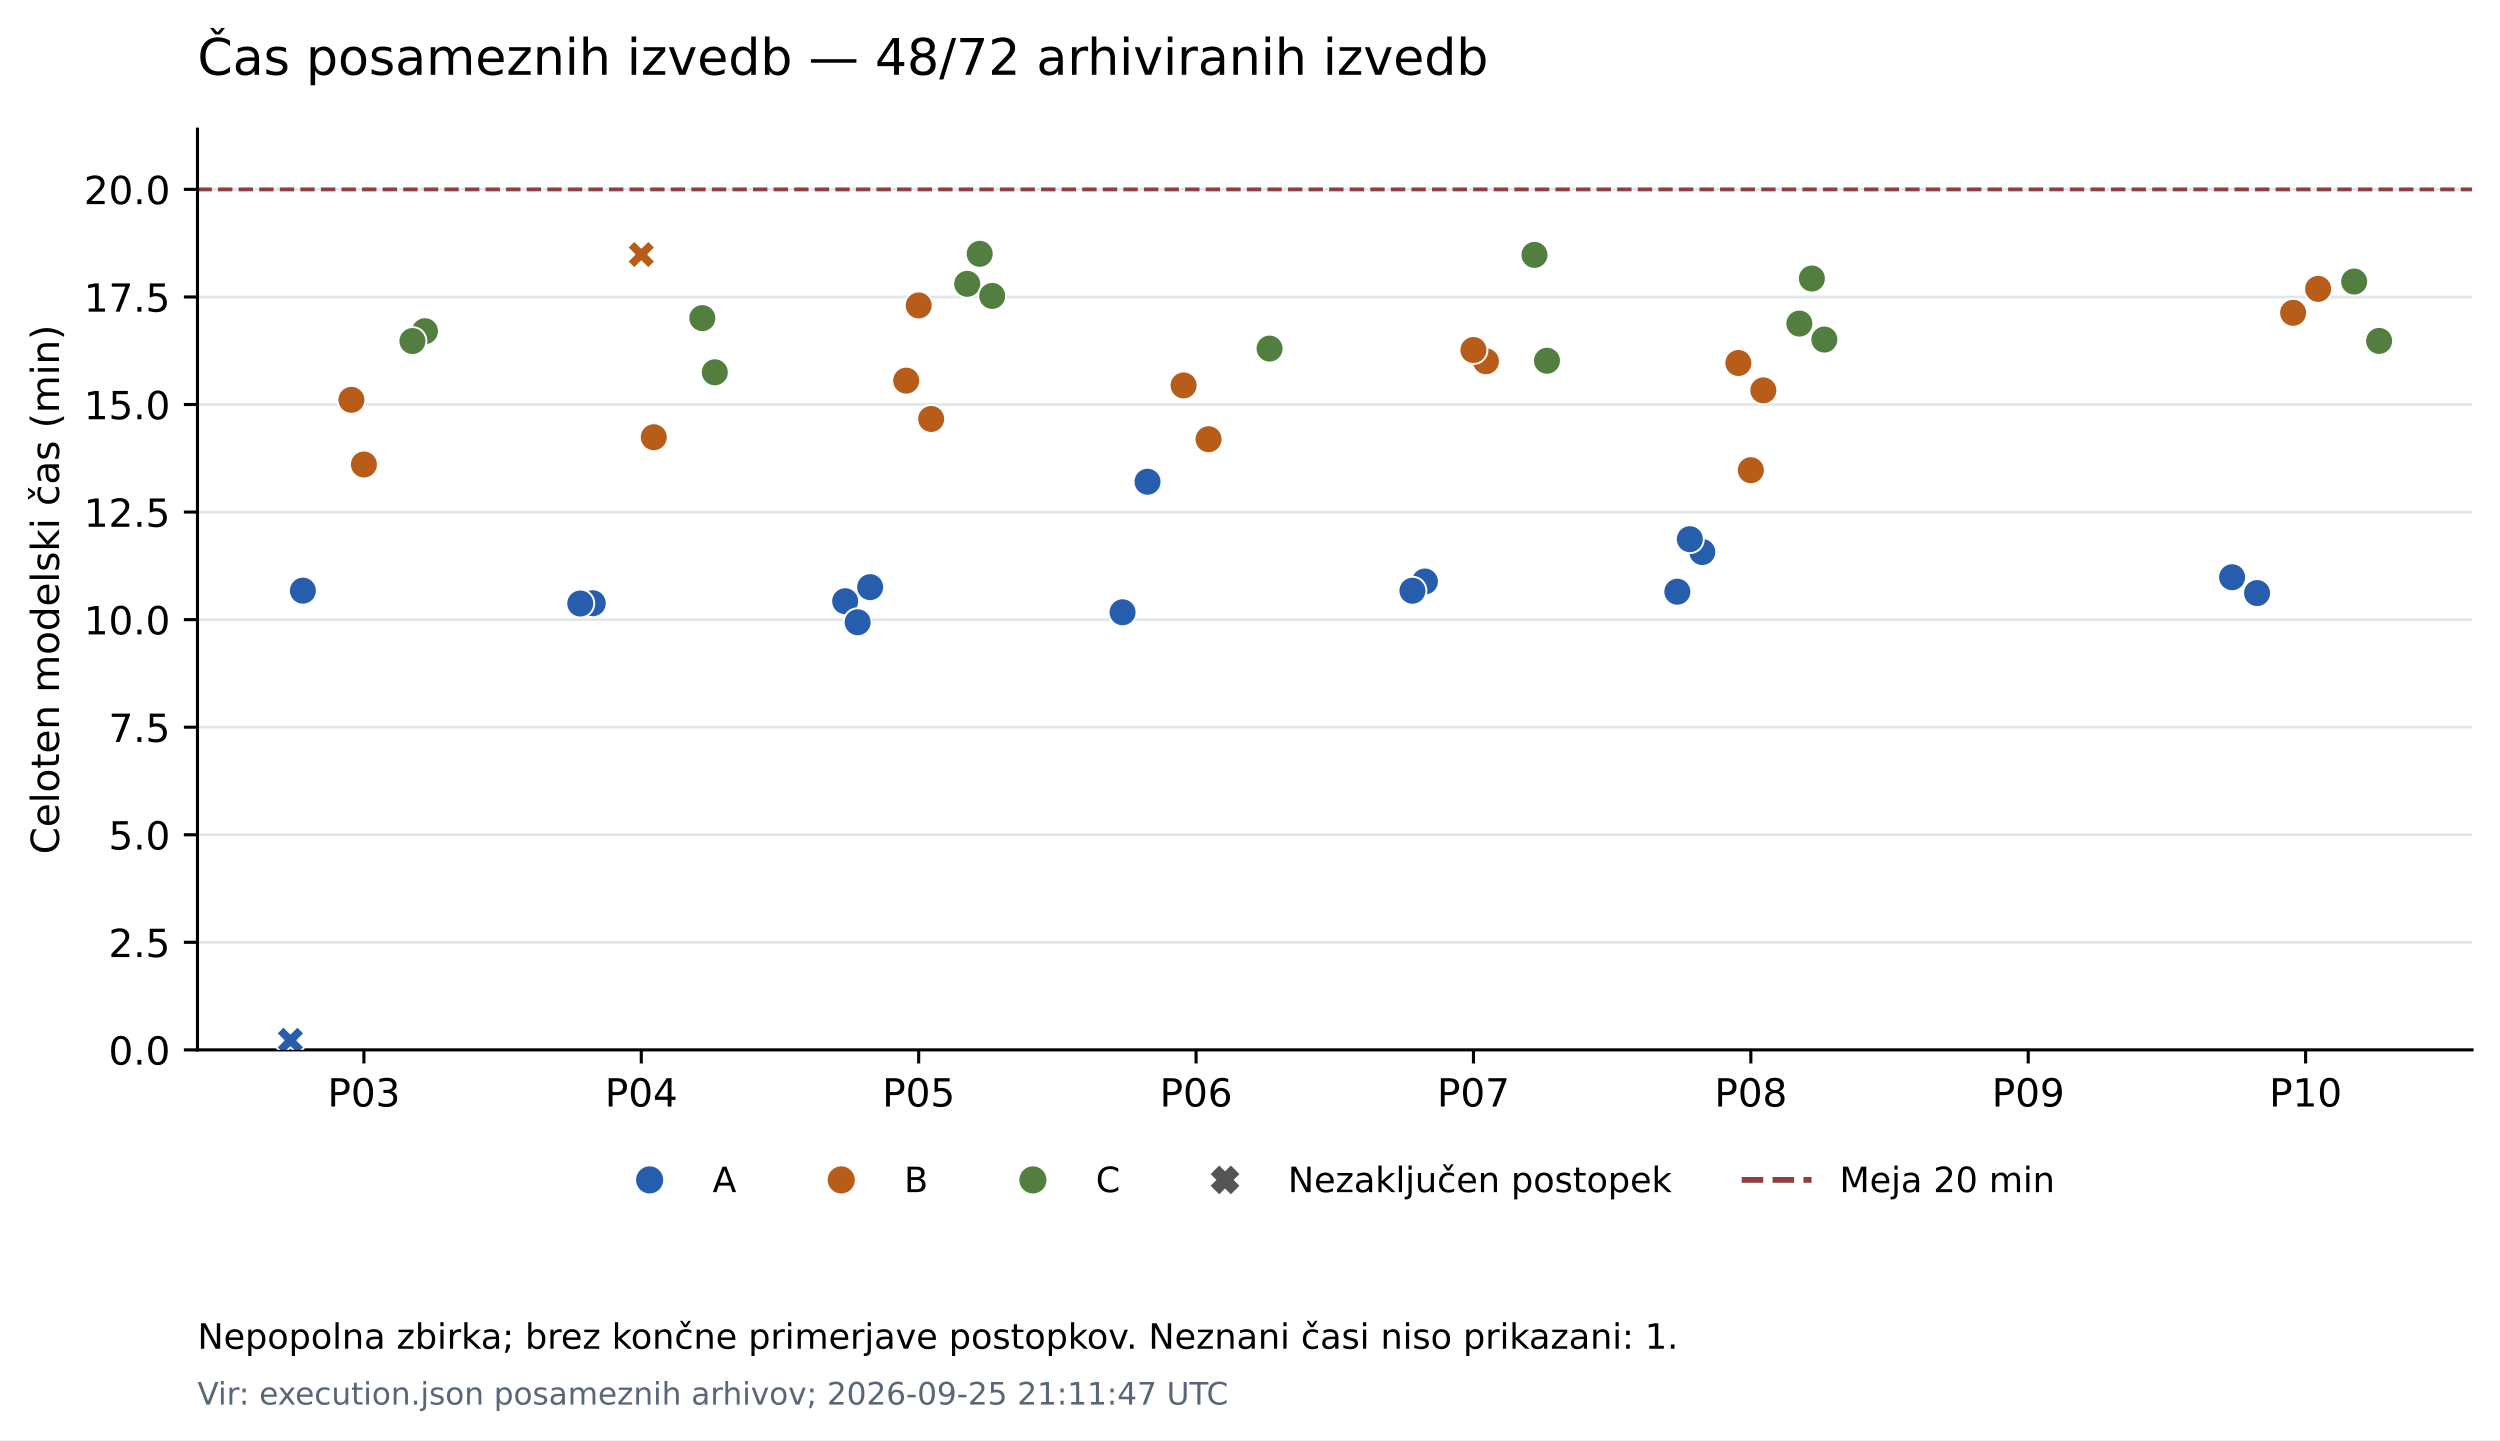
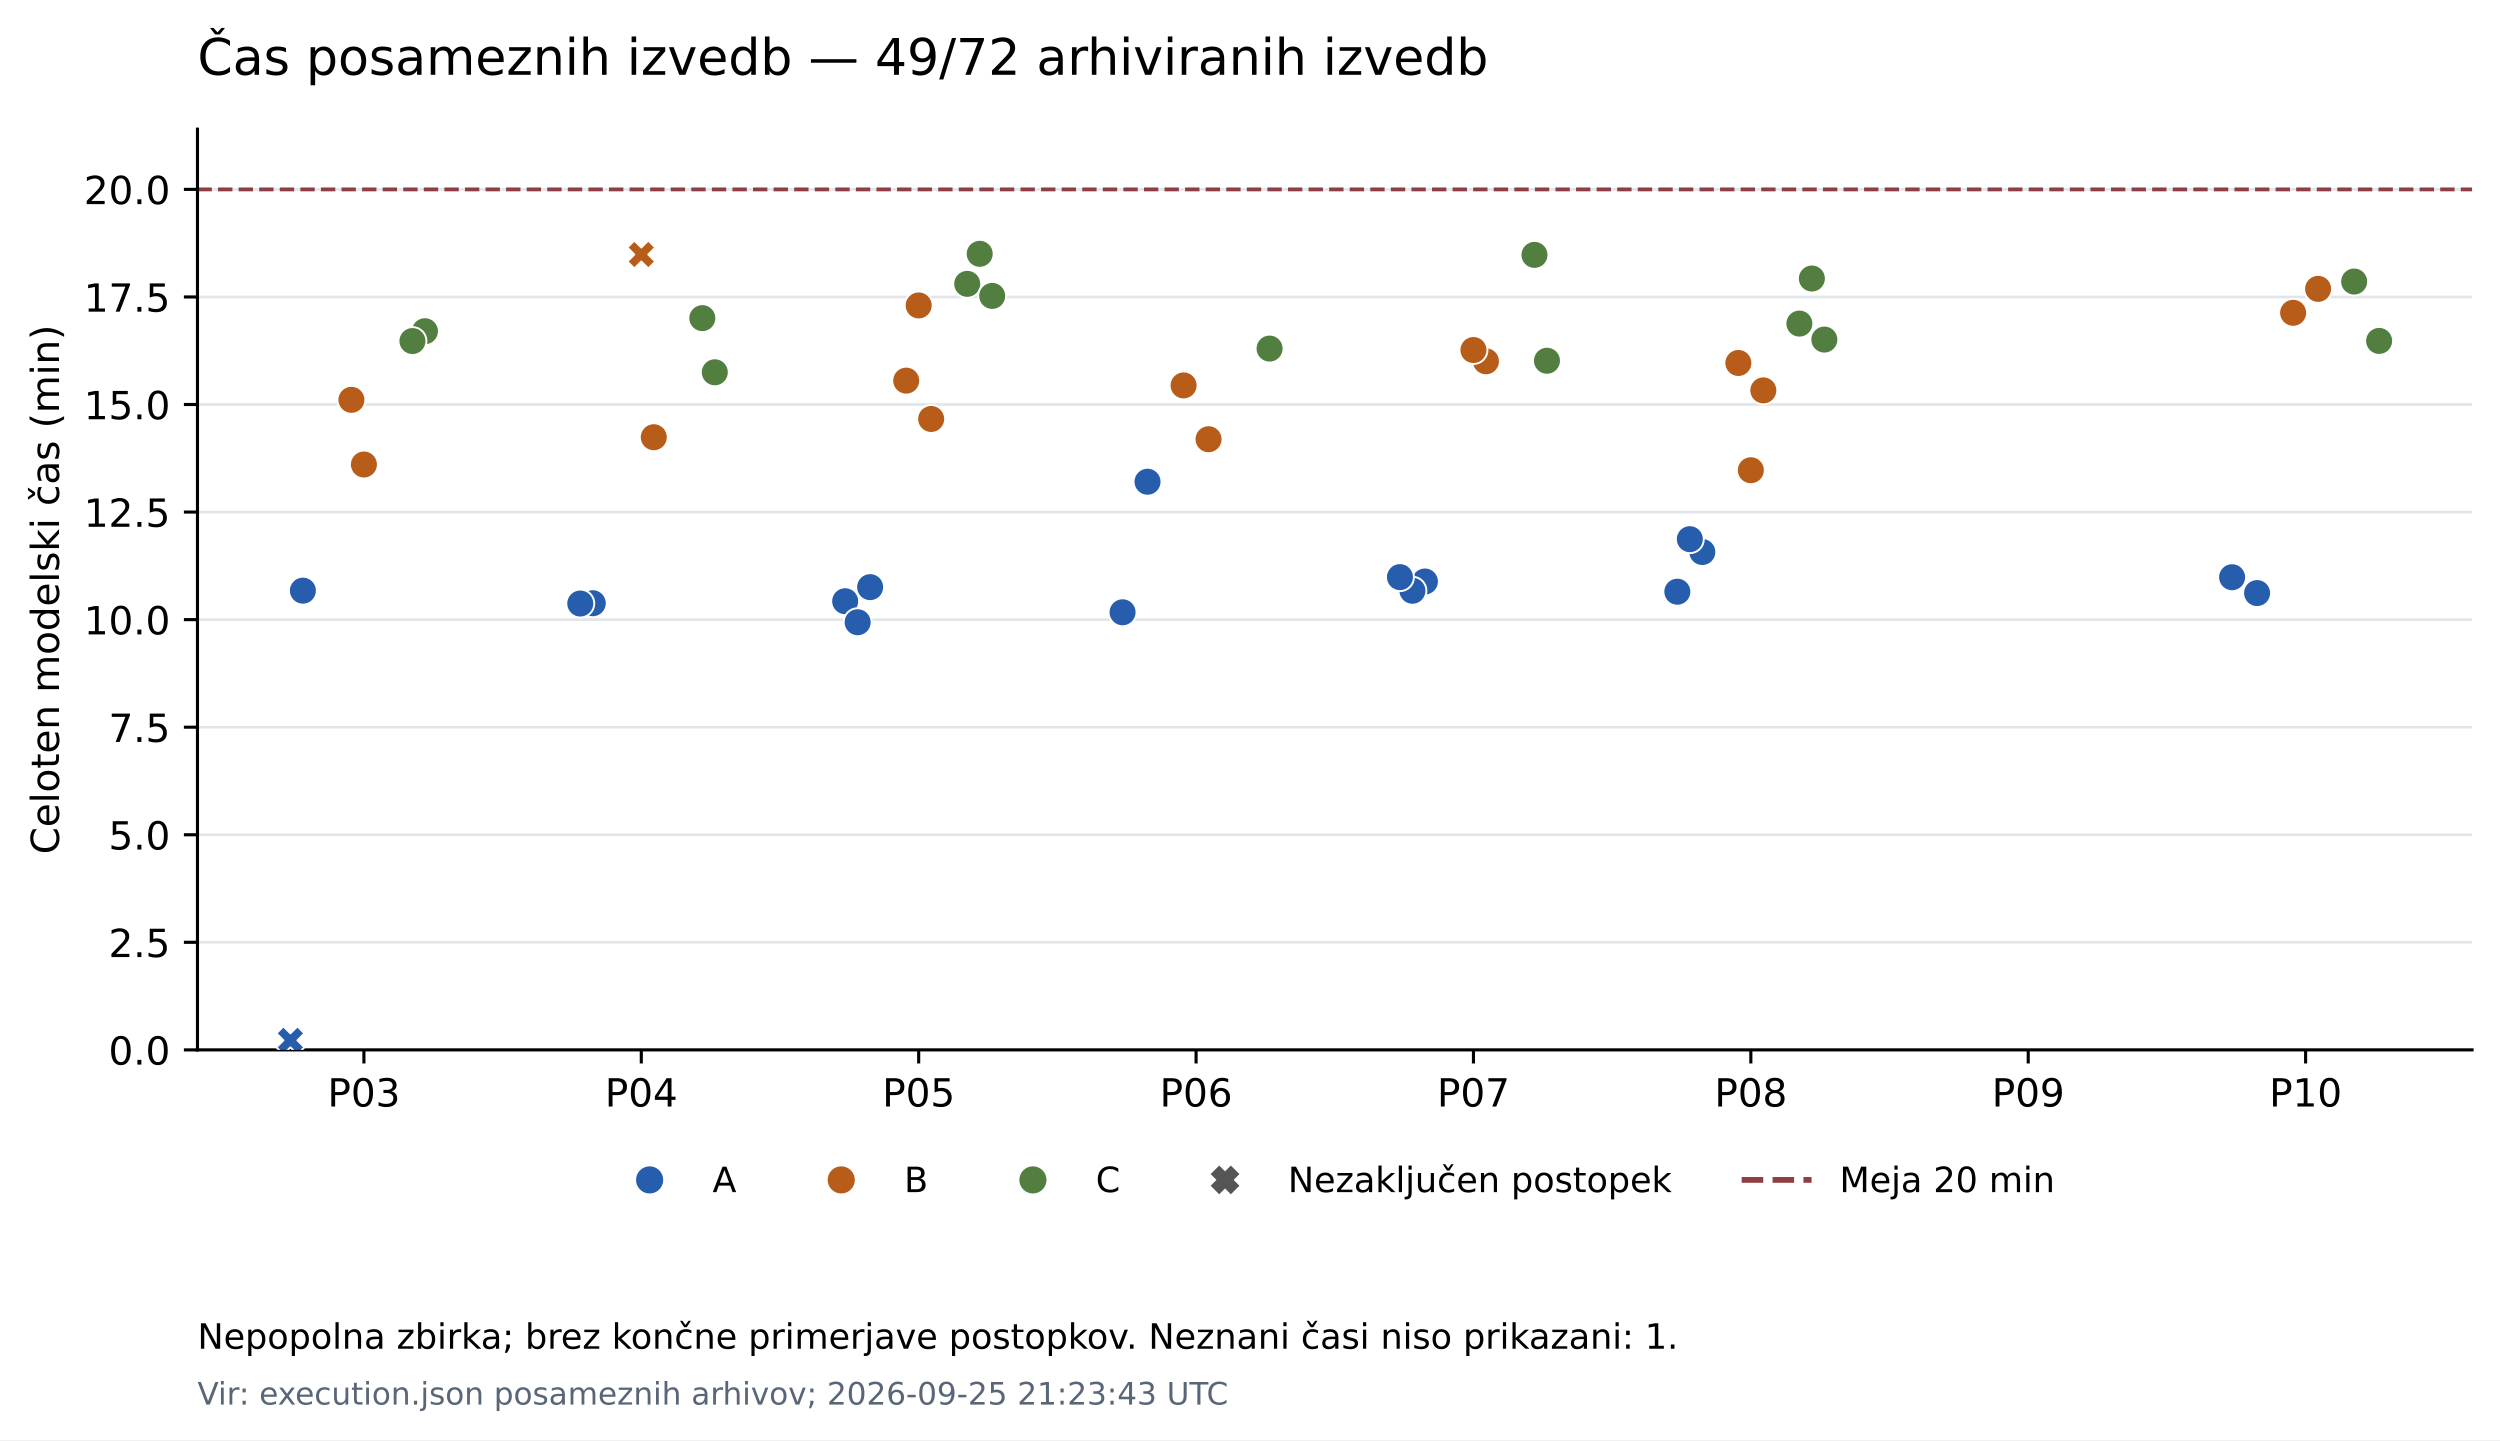
<svg xmlns="http://www.w3.org/2000/svg" xmlns:xlink="http://www.w3.org/1999/xlink" width="643.966pt" height="370.926pt" viewBox="0 0 643.966 370.926" version="1.1">
  <defs>
    <style type="text/css">*{stroke-linejoin: round; stroke-linecap: butt}</style>
  </defs>
  <g id="figure_1">
    <g id="patch_1">
      <path d="M 0 370.926  L 643.966 370.926  L 643.966 0  L 0 0  z " style="fill: #ffffff" />
    </g>
    <g id="axes_1">
      <g id="patch_2">
        <path d="M 50.866 270.436  L 636.766 270.436  L 636.766 33.268  L 50.866 33.268  z " style="fill: #ffffff" />
      </g>
      <g id="matplotlib.axis_1">
        <g id="xtick_1">
          <g id="line2d_1">
            <defs>
-               <path id="m5a194921fd" d="M 0 0  L 0 3.5  " style="stroke: #000000; stroke-width: 0.8" />
+               <path id="me3f4c6f5e8" d="M 0 0  L 0 3.5  " style="stroke: #000000; stroke-width: 0.8" />
            </defs>
            <g>
-               <use xlink:href="#m5a194921fd" x="93.737" y="270.436" style="stroke: #000000; stroke-width: 0.8" />
+               <use xlink:href="#me3f4c6f5e8" x="93.737" y="270.436" style="stroke: #000000; stroke-width: 0.8" />
            </g>
          </g>
          <g id="text_1">
            <text style="font-size: 10px; font-family: 'DejaVu Sans'; text-anchor: middle" x="93.737" y="285.033" transform="rotate(-0 93.73714 285.0333)">P03</text>
          </g>
        </g>
        <g id="xtick_2">
          <g id="line2d_2">
            <g>
-               <use xlink:href="#m5a194921fd" x="165.188" y="270.436" style="stroke: #000000; stroke-width: 0.8" />
+               <use xlink:href="#me3f4c6f5e8" x="165.188" y="270.436" style="stroke: #000000; stroke-width: 0.8" />
            </g>
          </g>
          <g id="text_2">
            <text style="font-size: 10px; font-family: 'DejaVu Sans'; text-anchor: middle" x="165.188" y="285.033" transform="rotate(-0 165.1884 285.0333)">P04</text>
          </g>
        </g>
        <g id="xtick_3">
          <g id="line2d_3">
            <g>
-               <use xlink:href="#m5a194921fd" x="236.64" y="270.436" style="stroke: #000000; stroke-width: 0.8" />
+               <use xlink:href="#me3f4c6f5e8" x="236.64" y="270.436" style="stroke: #000000; stroke-width: 0.8" />
            </g>
          </g>
          <g id="text_3">
            <text style="font-size: 10px; font-family: 'DejaVu Sans'; text-anchor: middle" x="236.64" y="285.033" transform="rotate(-0 236.6396 285.0333)">P05</text>
          </g>
        </g>
        <g id="xtick_4">
          <g id="line2d_4">
            <g>
-               <use xlink:href="#m5a194921fd" x="308.091" y="270.436" style="stroke: #000000; stroke-width: 0.8" />
+               <use xlink:href="#me3f4c6f5e8" x="308.091" y="270.436" style="stroke: #000000; stroke-width: 0.8" />
            </g>
          </g>
          <g id="text_4">
            <text style="font-size: 10px; font-family: 'DejaVu Sans'; text-anchor: middle" x="308.091" y="285.033" transform="rotate(-0 308.0908 285.0333)">P06</text>
          </g>
        </g>
        <g id="xtick_5">
          <g id="line2d_5">
            <g>
-               <use xlink:href="#m5a194921fd" x="379.542" y="270.436" style="stroke: #000000; stroke-width: 0.8" />
+               <use xlink:href="#me3f4c6f5e8" x="379.542" y="270.436" style="stroke: #000000; stroke-width: 0.8" />
            </g>
          </g>
          <g id="text_5">
            <text style="font-size: 10px; font-family: 'DejaVu Sans'; text-anchor: middle" x="379.542" y="285.033" transform="rotate(-0 379.542 285.0333)">P07</text>
          </g>
        </g>
        <g id="xtick_6">
          <g id="line2d_6">
            <g>
-               <use xlink:href="#m5a194921fd" x="450.993" y="270.436" style="stroke: #000000; stroke-width: 0.8" />
+               <use xlink:href="#me3f4c6f5e8" x="450.993" y="270.436" style="stroke: #000000; stroke-width: 0.8" />
            </g>
          </g>
          <g id="text_6">
            <text style="font-size: 10px; font-family: 'DejaVu Sans'; text-anchor: middle" x="450.993" y="285.033" transform="rotate(-0 450.9932 285.0333)">P08</text>
          </g>
        </g>
        <g id="xtick_7">
          <g id="line2d_7">
            <g>
-               <use xlink:href="#m5a194921fd" x="522.444" y="270.436" style="stroke: #000000; stroke-width: 0.8" />
+               <use xlink:href="#me3f4c6f5e8" x="522.444" y="270.436" style="stroke: #000000; stroke-width: 0.8" />
            </g>
          </g>
          <g id="text_7">
            <text style="font-size: 10px; font-family: 'DejaVu Sans'; text-anchor: middle" x="522.444" y="285.033" transform="rotate(-0 522.4445 285.0333)">P09</text>
          </g>
        </g>
        <g id="xtick_8">
          <g id="line2d_8">
            <g>
-               <use xlink:href="#m5a194921fd" x="593.896" y="270.436" style="stroke: #000000; stroke-width: 0.8" />
+               <use xlink:href="#me3f4c6f5e8" x="593.896" y="270.436" style="stroke: #000000; stroke-width: 0.8" />
            </g>
          </g>
          <g id="text_8">
            <text style="font-size: 10px; font-family: 'DejaVu Sans'; text-anchor: middle" x="593.896" y="285.033" transform="rotate(-0 593.8957 285.0333)">P10</text>
          </g>
        </g>
      </g>
      <g id="matplotlib.axis_2">
        <g id="ytick_1">
          <g id="line2d_9">
-             <path d="M 50.866 270.436  L 636.766 270.436  " clip-path="url(#pbff44bc34e)" style="fill: none; stroke: #e2e5ea; stroke-width: 0.7; stroke-linecap: square" />
+             <path d="M 50.866 270.436  L 636.766 270.436  " clip-path="url(#p49c16d79b4)" style="fill: none; stroke: #e2e5ea; stroke-width: 0.7; stroke-linecap: square" />
          </g>
          <g id="line2d_10">
            <defs>
-               <path id="mf46a237d29" d="M 0 0  L -3.5 0  " style="stroke: #000000; stroke-width: 0.8" />
+               <path id="mbdeaadc60e" d="M 0 0  L -3.5 0  " style="stroke: #000000; stroke-width: 0.8" />
            </defs>
            <g>
-               <use xlink:href="#mf46a237d29" x="50.866" y="270.436" style="stroke: #000000; stroke-width: 0.8" />
+               <use xlink:href="#mbdeaadc60e" x="50.866" y="270.436" style="stroke: #000000; stroke-width: 0.8" />
            </g>
          </g>
          <g id="text_9">
            <text style="font-size: 10px; font-family: 'DejaVu Sans'; text-anchor: end" x="43.866" y="274.234" transform="rotate(-0 43.86641 274.2345)">0.0</text>
          </g>
        </g>
        <g id="ytick_2">
          <g id="line2d_11">
-             <path d="M 50.866 242.729  L 636.766 242.729  " clip-path="url(#pbff44bc34e)" style="fill: none; stroke: #e2e5ea; stroke-width: 0.7; stroke-linecap: square" />
+             <path d="M 50.866 242.729  L 636.766 242.729  " clip-path="url(#p49c16d79b4)" style="fill: none; stroke: #e2e5ea; stroke-width: 0.7; stroke-linecap: square" />
          </g>
          <g id="line2d_12">
            <g>
-               <use xlink:href="#mf46a237d29" x="50.866" y="242.729" style="stroke: #000000; stroke-width: 0.8" />
+               <use xlink:href="#mbdeaadc60e" x="50.866" y="242.729" style="stroke: #000000; stroke-width: 0.8" />
            </g>
          </g>
          <g id="text_10">
            <text style="font-size: 10px; font-family: 'DejaVu Sans'; text-anchor: end" x="43.866" y="246.528" transform="rotate(-0 43.86641 246.5279)">2.5</text>
          </g>
        </g>
        <g id="ytick_3">
          <g id="line2d_13">
-             <path d="M 50.866 215.023  L 636.766 215.023  " clip-path="url(#pbff44bc34e)" style="fill: none; stroke: #e2e5ea; stroke-width: 0.7; stroke-linecap: square" />
+             <path d="M 50.866 215.023  L 636.766 215.023  " clip-path="url(#p49c16d79b4)" style="fill: none; stroke: #e2e5ea; stroke-width: 0.7; stroke-linecap: square" />
          </g>
          <g id="line2d_14">
            <g>
-               <use xlink:href="#mf46a237d29" x="50.866" y="215.023" style="stroke: #000000; stroke-width: 0.8" />
+               <use xlink:href="#mbdeaadc60e" x="50.866" y="215.023" style="stroke: #000000; stroke-width: 0.8" />
            </g>
          </g>
          <g id="text_11">
            <text style="font-size: 10px; font-family: 'DejaVu Sans'; text-anchor: end" x="43.866" y="218.821" transform="rotate(-0 43.86641 218.8214)">5.0</text>
          </g>
        </g>
        <g id="ytick_4">
          <g id="line2d_15">
-             <path d="M 50.866 187.316  L 636.766 187.316  " clip-path="url(#pbff44bc34e)" style="fill: none; stroke: #e2e5ea; stroke-width: 0.7; stroke-linecap: square" />
+             <path d="M 50.866 187.316  L 636.766 187.316  " clip-path="url(#p49c16d79b4)" style="fill: none; stroke: #e2e5ea; stroke-width: 0.7; stroke-linecap: square" />
          </g>
          <g id="line2d_16">
            <g>
-               <use xlink:href="#mf46a237d29" x="50.866" y="187.316" style="stroke: #000000; stroke-width: 0.8" />
+               <use xlink:href="#mbdeaadc60e" x="50.866" y="187.316" style="stroke: #000000; stroke-width: 0.8" />
            </g>
          </g>
          <g id="text_12">
            <text style="font-size: 10px; font-family: 'DejaVu Sans'; text-anchor: end" x="43.866" y="191.115" transform="rotate(-0 43.86641 191.1149)">7.5</text>
          </g>
        </g>
        <g id="ytick_5">
          <g id="line2d_17">
-             <path d="M 50.866 159.609  L 636.766 159.609  " clip-path="url(#pbff44bc34e)" style="fill: none; stroke: #e2e5ea; stroke-width: 0.7; stroke-linecap: square" />
+             <path d="M 50.866 159.609  L 636.766 159.609  " clip-path="url(#p49c16d79b4)" style="fill: none; stroke: #e2e5ea; stroke-width: 0.7; stroke-linecap: square" />
          </g>
          <g id="line2d_18">
            <g>
-               <use xlink:href="#mf46a237d29" x="50.866" y="159.609" style="stroke: #000000; stroke-width: 0.8" />
+               <use xlink:href="#mbdeaadc60e" x="50.866" y="159.609" style="stroke: #000000; stroke-width: 0.8" />
            </g>
          </g>
          <g id="text_13">
            <text style="font-size: 10px; font-family: 'DejaVu Sans'; text-anchor: end" x="43.866" y="163.408" transform="rotate(-0 43.86641 163.4083)">10.0</text>
          </g>
        </g>
        <g id="ytick_6">
          <g id="line2d_19">
-             <path d="M 50.866 131.903  L 636.766 131.903  " clip-path="url(#pbff44bc34e)" style="fill: none; stroke: #e2e5ea; stroke-width: 0.7; stroke-linecap: square" />
+             <path d="M 50.866 131.903  L 636.766 131.903  " clip-path="url(#p49c16d79b4)" style="fill: none; stroke: #e2e5ea; stroke-width: 0.7; stroke-linecap: square" />
          </g>
          <g id="line2d_20">
            <g>
-               <use xlink:href="#mf46a237d29" x="50.866" y="131.903" style="stroke: #000000; stroke-width: 0.8" />
+               <use xlink:href="#mbdeaadc60e" x="50.866" y="131.903" style="stroke: #000000; stroke-width: 0.8" />
            </g>
          </g>
          <g id="text_14">
            <text style="font-size: 10px; font-family: 'DejaVu Sans'; text-anchor: end" x="43.866" y="135.702" transform="rotate(-0 43.86641 135.7018)">12.5</text>
          </g>
        </g>
        <g id="ytick_7">
          <g id="line2d_21">
-             <path d="M 50.866 104.196  L 636.766 104.196  " clip-path="url(#pbff44bc34e)" style="fill: none; stroke: #e2e5ea; stroke-width: 0.7; stroke-linecap: square" />
+             <path d="M 50.866 104.196  L 636.766 104.196  " clip-path="url(#p49c16d79b4)" style="fill: none; stroke: #e2e5ea; stroke-width: 0.7; stroke-linecap: square" />
          </g>
          <g id="line2d_22">
            <g>
-               <use xlink:href="#mf46a237d29" x="50.866" y="104.196" style="stroke: #000000; stroke-width: 0.8" />
+               <use xlink:href="#mbdeaadc60e" x="50.866" y="104.196" style="stroke: #000000; stroke-width: 0.8" />
            </g>
          </g>
          <g id="text_15">
            <text style="font-size: 10px; font-family: 'DejaVu Sans'; text-anchor: end" x="43.866" y="107.995" transform="rotate(-0 43.86641 107.9952)">15.0</text>
          </g>
        </g>
        <g id="ytick_8">
          <g id="line2d_23">
-             <path d="M 50.866 76.49  L 636.766 76.49  " clip-path="url(#pbff44bc34e)" style="fill: none; stroke: #e2e5ea; stroke-width: 0.7; stroke-linecap: square" />
+             <path d="M 50.866 76.49  L 636.766 76.49  " clip-path="url(#p49c16d79b4)" style="fill: none; stroke: #e2e5ea; stroke-width: 0.7; stroke-linecap: square" />
          </g>
          <g id="line2d_24">
            <g>
-               <use xlink:href="#mf46a237d29" x="50.866" y="76.49" style="stroke: #000000; stroke-width: 0.8" />
+               <use xlink:href="#mbdeaadc60e" x="50.866" y="76.49" style="stroke: #000000; stroke-width: 0.8" />
            </g>
          </g>
          <g id="text_16">
            <text style="font-size: 10px; font-family: 'DejaVu Sans'; text-anchor: end" x="43.866" y="80.289" transform="rotate(-0 43.86641 80.28869)">17.5</text>
          </g>
        </g>
        <g id="ytick_9">
          <g id="line2d_25">
-             <path d="M 50.866 48.783  L 636.766 48.783  " clip-path="url(#pbff44bc34e)" style="fill: none; stroke: #e2e5ea; stroke-width: 0.7; stroke-linecap: square" />
+             <path d="M 50.866 48.783  L 636.766 48.783  " clip-path="url(#p49c16d79b4)" style="fill: none; stroke: #e2e5ea; stroke-width: 0.7; stroke-linecap: square" />
          </g>
          <g id="line2d_26">
            <g>
-               <use xlink:href="#mf46a237d29" x="50.866" y="48.783" style="stroke: #000000; stroke-width: 0.8" />
+               <use xlink:href="#mbdeaadc60e" x="50.866" y="48.783" style="stroke: #000000; stroke-width: 0.8" />
            </g>
          </g>
          <g id="text_17">
            <text style="font-size: 10px; font-family: 'DejaVu Sans'; text-anchor: end" x="43.866" y="52.582" transform="rotate(-0 43.86641 52.58215)">20.0</text>
          </g>
        </g>
        <g id="text_18">
          <text style="font-size: 10px; font-family: 'DejaVu Sans'; text-anchor: middle" x="15.198" y="151.852" transform="rotate(-90 15.19844 151.8517)">Celoten modelski čas (min)</text>
        </g>
      </g>
      <g id="line2d_27">
-         <path d="M 50.866 48.783  L 636.766 48.783  " clip-path="url(#pbff44bc34e)" style="fill: none; stroke-dasharray: 3.7,1.6; stroke-dashoffset: 0; stroke: #8e3e44" />
+         <path d="M 50.866 48.783  L 636.766 48.783  " clip-path="url(#p49c16d79b4)" style="fill: none; stroke-dasharray: 3.7,1.6; stroke-dashoffset: 0; stroke: #8e3e44" />
      </g>
      <g id="patch_3">
        <path d="M 50.866 270.436  L 50.866 33.268  " style="fill: none; stroke: #000000; stroke-width: 0.8; stroke-linejoin: miter; stroke-linecap: square" />
      </g>
      <g id="patch_4">
        <path d="M 50.866 270.436  L 636.766 270.436  " style="fill: none; stroke: #000000; stroke-width: 0.8; stroke-linejoin: miter; stroke-linecap: square" />
      </g>
      <g id="PathCollection_1">
        <defs>
-           <path id="m4cde5b84e1" d="M 0 3.606  C 0.956 3.606 1.873 3.226 2.55 2.55  C 3.226 1.873 3.606 0.956 3.606 0  C 3.606 -0.956 3.226 -1.873 2.55 -2.55  C 1.873 -3.226 0.956 -3.606 0 -3.606  C -0.956 -3.606 -1.873 -3.226 -2.55 -2.55  C -3.226 -1.873 -3.606 -0.956 -3.606 0  C -3.606 0.956 -3.226 1.873 -2.55 2.55  C -1.873 3.226 -0.956 3.606 0 3.606  z " style="stroke: #ffffff; stroke-width: 0.5" />
+           <path id="m75ad6acfe2" d="M 0 3.606  C 0.956 3.606 1.873 3.226 2.55 2.55  C 3.226 1.873 3.606 0.956 3.606 0  C 3.606 -0.956 3.226 -1.873 2.55 -2.55  C 1.873 -3.226 0.956 -3.606 0 -3.606  C -0.956 -3.606 -1.873 -3.226 -2.55 -2.55  C -3.226 -1.873 -3.606 -0.956 -3.606 0  C -3.606 0.956 -3.226 1.873 -2.55 2.55  C -1.873 3.226 -0.956 3.606 0 3.606  z " style="stroke: #ffffff; stroke-width: 0.5" />
        </defs>
-         <g clip-path="url(#pbff44bc34e)">
-           <use xlink:href="#m4cde5b84e1" x="217.705" y="154.869" style="fill: #275dad; stroke: #ffffff; stroke-width: 0.5" />
+         <g clip-path="url(#p49c16d79b4)">
+           <use xlink:href="#m75ad6acfe2" x="217.705" y="154.869" style="fill: #275dad; stroke: #ffffff; stroke-width: 0.5" />
        </g>
      </g>
      <g id="PathCollection_2">
        <defs>
-           <path id="m398eecb965" d="M 0 3.606  C 0.956 3.606 1.873 3.226 2.55 2.55  C 3.226 1.873 3.606 0.956 3.606 0  C 3.606 -0.956 3.226 -1.873 2.55 -2.55  C 1.873 -3.226 0.956 -3.606 0 -3.606  C -0.956 -3.606 -1.873 -3.226 -2.55 -2.55  C -3.226 -1.873 -3.606 -0.956 -3.606 0  C -3.606 0.956 -3.226 1.873 -2.55 2.55  C -1.873 3.226 -0.956 3.606 0 3.606  z " style="stroke: #ffffff; stroke-width: 0.5" />
+           <path id="me5b9602858" d="M 0 3.606  C 0.956 3.606 1.873 3.226 2.55 2.55  C 3.226 1.873 3.606 0.956 3.606 0  C 3.606 -0.956 3.226 -1.873 2.55 -2.55  C 1.873 -3.226 0.956 -3.606 0 -3.606  C -0.956 -3.606 -1.873 -3.226 -2.55 -2.55  C -3.226 -1.873 -3.606 -0.956 -3.606 0  C -3.606 0.956 -3.226 1.873 -2.55 2.55  C -1.873 3.226 -0.956 3.606 0 3.606  z " style="stroke: #ffffff; stroke-width: 0.5" />
        </defs>
-         <g clip-path="url(#pbff44bc34e)">
-           <use xlink:href="#m398eecb965" x="233.424" y="98.046" style="fill: #b85d19; stroke: #ffffff; stroke-width: 0.5" />
+         <g clip-path="url(#p49c16d79b4)">
+           <use xlink:href="#me5b9602858" x="233.424" y="98.046" style="fill: #b85d19; stroke: #ffffff; stroke-width: 0.5" />
        </g>
      </g>
      <g id="PathCollection_3">
        <defs>
-           <path id="m93837083fc" d="M 0 3.606  C 0.956 3.606 1.873 3.226 2.55 2.55  C 3.226 1.873 3.606 0.956 3.606 0  C 3.606 -0.956 3.226 -1.873 2.55 -2.55  C 1.873 -3.226 0.956 -3.606 0 -3.606  C -0.956 -3.606 -1.873 -3.226 -2.55 -2.55  C -3.226 -1.873 -3.606 -0.956 -3.606 0  C -3.606 0.956 -3.226 1.873 -2.55 2.55  C -1.873 3.226 -0.956 3.606 0 3.606  z " style="stroke: #ffffff; stroke-width: 0.5" />
+           <path id="mfc533aa74f" d="M 0 3.606  C 0.956 3.606 1.873 3.226 2.55 2.55  C 3.226 1.873 3.606 0.956 3.606 0  C 3.606 -0.956 3.226 -1.873 2.55 -2.55  C 1.873 -3.226 0.956 -3.606 0 -3.606  C -0.956 -3.606 -1.873 -3.226 -2.55 -2.55  C -3.226 -1.873 -3.606 -0.956 -3.606 0  C -3.606 0.956 -3.226 1.873 -2.55 2.55  C -1.873 3.226 -0.956 3.606 0 3.606  z " style="stroke: #ffffff; stroke-width: 0.5" />
        </defs>
-         <g clip-path="url(#pbff44bc34e)">
-           <use xlink:href="#m93837083fc" x="249.144" y="73.116" style="fill: #527e40; stroke: #ffffff; stroke-width: 0.5" />
+         <g clip-path="url(#p49c16d79b4)">
+           <use xlink:href="#mfc533aa74f" x="249.144" y="73.116" style="fill: #527e40; stroke: #ffffff; stroke-width: 0.5" />
        </g>
      </g>
      <g id="PathCollection_4">
-         <g clip-path="url(#pbff44bc34e)">
-           <use xlink:href="#m4cde5b84e1" x="574.961" y="148.685" style="fill: #275dad; stroke: #ffffff; stroke-width: 0.5" />
+         <g clip-path="url(#p49c16d79b4)">
+           <use xlink:href="#m75ad6acfe2" x="574.961" y="148.685" style="fill: #275dad; stroke: #ffffff; stroke-width: 0.5" />
        </g>
      </g>
      <g id="PathCollection_5">
-         <g clip-path="url(#pbff44bc34e)">
-           <use xlink:href="#m93837083fc" x="606.4" y="72.522" style="fill: #527e40; stroke: #ffffff; stroke-width: 0.5" />
+         <g clip-path="url(#p49c16d79b4)">
+           <use xlink:href="#mfc533aa74f" x="606.4" y="72.522" style="fill: #527e40; stroke: #ffffff; stroke-width: 0.5" />
        </g>
      </g>
      <g id="PathCollection_6">
-         <g clip-path="url(#pbff44bc34e)">
-           <use xlink:href="#m398eecb965" x="590.68" y="80.573" style="fill: #b85d19; stroke: #ffffff; stroke-width: 0.5" />
+         <g clip-path="url(#p49c16d79b4)">
+           <use xlink:href="#me5b9602858" x="590.68" y="80.573" style="fill: #b85d19; stroke: #ffffff; stroke-width: 0.5" />
        </g>
      </g>
      <g id="PathCollection_7">
-         <g clip-path="url(#pbff44bc34e)">
-           <use xlink:href="#m4cde5b84e1" x="289.156" y="157.714" style="fill: #275dad; stroke: #ffffff; stroke-width: 0.5" />
+         <g clip-path="url(#p49c16d79b4)">
+           <use xlink:href="#m75ad6acfe2" x="289.156" y="157.714" style="fill: #275dad; stroke: #ffffff; stroke-width: 0.5" />
        </g>
      </g>
      <g id="PathCollection_8">
-         <g clip-path="url(#pbff44bc34e)">
-           <use xlink:href="#m398eecb965" x="304.875" y="99.278" style="fill: #b85d19; stroke: #ffffff; stroke-width: 0.5" />
+         <g clip-path="url(#p49c16d79b4)">
+           <use xlink:href="#me5b9602858" x="304.875" y="99.278" style="fill: #b85d19; stroke: #ffffff; stroke-width: 0.5" />
        </g>
      </g>
      <g id="PathCollection_9">
-         <g clip-path="url(#pbff44bc34e)">
-           <use xlink:href="#m4cde5b84e1" x="432.059" y="152.417" style="fill: #275dad; stroke: #ffffff; stroke-width: 0.5" />
+         <g clip-path="url(#p49c16d79b4)">
+           <use xlink:href="#m75ad6acfe2" x="432.059" y="152.417" style="fill: #275dad; stroke: #ffffff; stroke-width: 0.5" />
        </g>
      </g>
      <g id="PathCollection_10">
-         <g clip-path="url(#pbff44bc34e)">
-           <use xlink:href="#m93837083fc" x="463.497" y="83.352" style="fill: #527e40; stroke: #ffffff; stroke-width: 0.5" />
+         <g clip-path="url(#p49c16d79b4)">
+           <use xlink:href="#mfc533aa74f" x="463.497" y="83.352" style="fill: #527e40; stroke: #ffffff; stroke-width: 0.5" />
        </g>
      </g>
      <g id="PathCollection_11">
-         <g clip-path="url(#pbff44bc34e)">
-           <use xlink:href="#m398eecb965" x="447.778" y="93.498" style="fill: #b85d19; stroke: #ffffff; stroke-width: 0.5" />
+         <g clip-path="url(#p49c16d79b4)">
+           <use xlink:href="#me5b9602858" x="447.778" y="93.498" style="fill: #b85d19; stroke: #ffffff; stroke-width: 0.5" />
        </g>
      </g>
      <g id="PathCollection_12">
-         <g clip-path="url(#pbff44bc34e)">
-           <use xlink:href="#m398eecb965" x="93.737" y="119.651" style="fill: #b85d19; stroke: #ffffff; stroke-width: 0.5" />
+         <g clip-path="url(#p49c16d79b4)">
+           <use xlink:href="#me5b9602858" x="93.737" y="119.651" style="fill: #b85d19; stroke: #ffffff; stroke-width: 0.5" />
        </g>
      </g>
      <g id="PathCollection_13">
-         <g clip-path="url(#pbff44bc34e)">
-           <use xlink:href="#m93837083fc" x="109.456" y="85.315" style="fill: #527e40; stroke: #ffffff; stroke-width: 0.5" />
+         <g clip-path="url(#p49c16d79b4)">
+           <use xlink:href="#mfc533aa74f" x="109.456" y="85.315" style="fill: #527e40; stroke: #ffffff; stroke-width: 0.5" />
        </g>
      </g>
      <g id="PathCollection_14">
-         <g clip-path="url(#pbff44bc34e)">
-           <use xlink:href="#m4cde5b84e1" x="78.018" y="152.143" style="fill: #275dad; stroke: #ffffff; stroke-width: 0.5" />
+         <g clip-path="url(#p49c16d79b4)">
+           <use xlink:href="#m75ad6acfe2" x="78.018" y="152.143" style="fill: #275dad; stroke: #ffffff; stroke-width: 0.5" />
        </g>
      </g>
      <g id="PathCollection_15">
-         <g clip-path="url(#pbff44bc34e)">
-           <use xlink:href="#m398eecb965" x="311.306" y="113.139" style="fill: #b85d19; stroke: #ffffff; stroke-width: 0.5" />
+         <g clip-path="url(#p49c16d79b4)">
+           <use xlink:href="#me5b9602858" x="311.306" y="113.139" style="fill: #b85d19; stroke: #ffffff; stroke-width: 0.5" />
        </g>
      </g>
      <g id="PathCollection_16">
-         <g clip-path="url(#pbff44bc34e)">
-           <use xlink:href="#m4cde5b84e1" x="295.587" y="124.086" style="fill: #275dad; stroke: #ffffff; stroke-width: 0.5" />
+         <g clip-path="url(#p49c16d79b4)">
+           <use xlink:href="#m75ad6acfe2" x="295.587" y="124.086" style="fill: #275dad; stroke: #ffffff; stroke-width: 0.5" />
        </g>
      </g>
      <g id="PathCollection_17">
-         <g clip-path="url(#pbff44bc34e)">
-           <use xlink:href="#m93837083fc" x="327.025" y="89.791" style="fill: #527e40; stroke: #ffffff; stroke-width: 0.5" />
+         <g clip-path="url(#p49c16d79b4)">
+           <use xlink:href="#mfc533aa74f" x="327.025" y="89.791" style="fill: #527e40; stroke: #ffffff; stroke-width: 0.5" />
        </g>
      </g>
      <g id="PathCollection_18">
-         <g clip-path="url(#pbff44bc34e)">
-           <use xlink:href="#m398eecb965" x="168.404" y="112.622" style="fill: #b85d19; stroke: #ffffff; stroke-width: 0.5" />
+         <g clip-path="url(#p49c16d79b4)">
+           <use xlink:href="#me5b9602858" x="168.404" y="112.622" style="fill: #b85d19; stroke: #ffffff; stroke-width: 0.5" />
        </g>
      </g>
      <g id="PathCollection_19">
-         <g clip-path="url(#pbff44bc34e)">
-           <use xlink:href="#m4cde5b84e1" x="152.684" y="155.382" style="fill: #275dad; stroke: #ffffff; stroke-width: 0.5" />
+         <g clip-path="url(#p49c16d79b4)">
+           <use xlink:href="#m75ad6acfe2" x="152.684" y="155.382" style="fill: #275dad; stroke: #ffffff; stroke-width: 0.5" />
        </g>
      </g>
      <g id="PathCollection_20">
-         <g clip-path="url(#pbff44bc34e)">
-           <use xlink:href="#m93837083fc" x="184.123" y="95.896" style="fill: #527e40; stroke: #ffffff; stroke-width: 0.5" />
+         <g clip-path="url(#p49c16d79b4)">
+           <use xlink:href="#mfc533aa74f" x="184.123" y="95.896" style="fill: #527e40; stroke: #ffffff; stroke-width: 0.5" />
        </g>
      </g>
      <g id="PathCollection_21">
-         <g clip-path="url(#pbff44bc34e)">
-           <use xlink:href="#m398eecb965" x="236.64" y="78.676" style="fill: #b85d19; stroke: #ffffff; stroke-width: 0.5" />
+         <g clip-path="url(#p49c16d79b4)">
+           <use xlink:href="#me5b9602858" x="236.64" y="78.676" style="fill: #b85d19; stroke: #ffffff; stroke-width: 0.5" />
        </g>
      </g>
      <g id="PathCollection_22">
-         <g clip-path="url(#pbff44bc34e)">
-           <use xlink:href="#m93837083fc" x="252.359" y="65.379" style="fill: #527e40; stroke: #ffffff; stroke-width: 0.5" />
+         <g clip-path="url(#p49c16d79b4)">
+           <use xlink:href="#mfc533aa74f" x="252.359" y="65.379" style="fill: #527e40; stroke: #ffffff; stroke-width: 0.5" />
        </g>
      </g>
      <g id="PathCollection_23">
-         <g clip-path="url(#pbff44bc34e)">
-           <use xlink:href="#m4cde5b84e1" x="220.92" y="160.28" style="fill: #275dad; stroke: #ffffff; stroke-width: 0.5" />
+         <g clip-path="url(#p49c16d79b4)">
+           <use xlink:href="#m75ad6acfe2" x="220.92" y="160.28" style="fill: #275dad; stroke: #ffffff; stroke-width: 0.5" />
        </g>
      </g>
      <g id="PathCollection_24">
        <defs>
-           <path id="m6d9a00d887" d="M -1.803 3.606  L 0 1.803  L 1.803 3.606  L 3.606 1.803  L 1.803 0  L 3.606 -1.803  L 1.803 -3.606  L 0 -1.803  L -1.803 -3.606  L -3.606 -1.803  L -1.803 0  L -3.606 1.803  z " style="stroke: #ffffff; stroke-width: 0.5" />
+           <path id="m8c880a3cc0" d="M -1.803 3.606  L 0 1.803  L 1.803 3.606  L 3.606 1.803  L 1.803 0  L 3.606 -1.803  L 1.803 -3.606  L 0 -1.803  L -1.803 -3.606  L -3.606 -1.803  L -1.803 0  L -3.606 1.803  z " style="stroke: #ffffff; stroke-width: 0.5" />
        </defs>
-         <g clip-path="url(#pbff44bc34e)">
-           <use xlink:href="#m6d9a00d887" x="74.803" y="267.98" style="fill: #275dad; stroke: #ffffff; stroke-width: 0.5" />
+         <g clip-path="url(#p49c16d79b4)">
+           <use xlink:href="#m8c880a3cc0" x="74.803" y="267.98" style="fill: #275dad; stroke: #ffffff; stroke-width: 0.5" />
        </g>
      </g>
      <g id="PathCollection_25">
-         <g clip-path="url(#pbff44bc34e)">
-           <use xlink:href="#m398eecb965" x="90.522" y="102.99" style="fill: #b85d19; stroke: #ffffff; stroke-width: 0.5" />
+         <g clip-path="url(#p49c16d79b4)">
+           <use xlink:href="#me5b9602858" x="90.522" y="102.99" style="fill: #b85d19; stroke: #ffffff; stroke-width: 0.5" />
        </g>
      </g>
      <g id="PathCollection_26">
-         <g clip-path="url(#pbff44bc34e)">
-           <use xlink:href="#m93837083fc" x="106.241" y="87.851" style="fill: #527e40; stroke: #ffffff; stroke-width: 0.5" />
+         <g clip-path="url(#p49c16d79b4)">
+           <use xlink:href="#mfc533aa74f" x="106.241" y="87.851" style="fill: #527e40; stroke: #ffffff; stroke-width: 0.5" />
        </g>
      </g>
      <g id="PathCollection_27">
-         <g clip-path="url(#pbff44bc34e)">
-           <use xlink:href="#m398eecb965" x="597.111" y="74.409" style="fill: #b85d19; stroke: #ffffff; stroke-width: 0.5" />
+         <g clip-path="url(#p49c16d79b4)">
+           <use xlink:href="#me5b9602858" x="597.111" y="74.409" style="fill: #b85d19; stroke: #ffffff; stroke-width: 0.5" />
        </g>
      </g>
      <g id="PathCollection_28">
-         <g clip-path="url(#pbff44bc34e)">
-           <use xlink:href="#m4cde5b84e1" x="581.392" y="152.765" style="fill: #275dad; stroke: #ffffff; stroke-width: 0.5" />
+         <g clip-path="url(#p49c16d79b4)">
+           <use xlink:href="#m75ad6acfe2" x="581.392" y="152.765" style="fill: #275dad; stroke: #ffffff; stroke-width: 0.5" />
        </g>
      </g>
      <g id="PathCollection_29">
-         <g clip-path="url(#pbff44bc34e)">
-           <use xlink:href="#m93837083fc" x="612.83" y="87.815" style="fill: #527e40; stroke: #ffffff; stroke-width: 0.5" />
+         <g clip-path="url(#p49c16d79b4)">
+           <use xlink:href="#mfc533aa74f" x="612.83" y="87.815" style="fill: #527e40; stroke: #ffffff; stroke-width: 0.5" />
        </g>
      </g>
      <g id="PathCollection_30">
-         <g clip-path="url(#pbff44bc34e)">
-           <use xlink:href="#m398eecb965" x="454.209" y="100.557" style="fill: #b85d19; stroke: #ffffff; stroke-width: 0.5" />
+         <g clip-path="url(#p49c16d79b4)">
+           <use xlink:href="#me5b9602858" x="454.209" y="100.557" style="fill: #b85d19; stroke: #ffffff; stroke-width: 0.5" />
        </g>
      </g>
      <g id="PathCollection_31">
-         <g clip-path="url(#pbff44bc34e)">
-           <use xlink:href="#m4cde5b84e1" x="438.489" y="142.19" style="fill: #275dad; stroke: #ffffff; stroke-width: 0.5" />
+         <g clip-path="url(#p49c16d79b4)">
+           <use xlink:href="#m75ad6acfe2" x="438.489" y="142.19" style="fill: #275dad; stroke: #ffffff; stroke-width: 0.5" />
        </g>
      </g>
      <g id="PathCollection_32">
-         <g clip-path="url(#pbff44bc34e)">
-           <use xlink:href="#m93837083fc" x="469.928" y="87.47" style="fill: #527e40; stroke: #ffffff; stroke-width: 0.5" />
+         <g clip-path="url(#p49c16d79b4)">
+           <use xlink:href="#mfc533aa74f" x="469.928" y="87.47" style="fill: #527e40; stroke: #ffffff; stroke-width: 0.5" />
        </g>
      </g>
      <g id="PathCollection_33">
-         <g clip-path="url(#pbff44bc34e)">
-           <use xlink:href="#m93837083fc" x="466.713" y="71.743" style="fill: #527e40; stroke: #ffffff; stroke-width: 0.5" />
+         <g clip-path="url(#p49c16d79b4)">
+           <use xlink:href="#mfc533aa74f" x="466.713" y="71.743" style="fill: #527e40; stroke: #ffffff; stroke-width: 0.5" />
        </g>
      </g>
      <g id="PathCollection_34">
-         <g clip-path="url(#pbff44bc34e)">
-           <use xlink:href="#m398eecb965" x="450.993" y="121.123" style="fill: #b85d19; stroke: #ffffff; stroke-width: 0.5" />
+         <g clip-path="url(#p49c16d79b4)">
+           <use xlink:href="#me5b9602858" x="450.993" y="121.123" style="fill: #b85d19; stroke: #ffffff; stroke-width: 0.5" />
        </g>
      </g>
      <g id="PathCollection_35">
-         <g clip-path="url(#pbff44bc34e)">
-           <use xlink:href="#m4cde5b84e1" x="435.274" y="138.887" style="fill: #275dad; stroke: #ffffff; stroke-width: 0.5" />
+         <g clip-path="url(#p49c16d79b4)">
+           <use xlink:href="#m75ad6acfe2" x="435.274" y="138.887" style="fill: #275dad; stroke: #ffffff; stroke-width: 0.5" />
        </g>
      </g>
      <g id="PathCollection_36">
-         <g clip-path="url(#pbff44bc34e)">
-           <use xlink:href="#m93837083fc" x="180.908" y="81.947" style="fill: #527e40; stroke: #ffffff; stroke-width: 0.5" />
+         <g clip-path="url(#p49c16d79b4)">
+           <use xlink:href="#mfc533aa74f" x="180.908" y="81.947" style="fill: #527e40; stroke: #ffffff; stroke-width: 0.5" />
        </g>
      </g>
      <g id="PathCollection_37">
        <defs>
-           <path id="m124877dc1f" d="M -1.803 3.606  L 0 1.803  L 1.803 3.606  L 3.606 1.803  L 1.803 0  L 3.606 -1.803  L 1.803 -3.606  L 0 -1.803  L -1.803 -3.606  L -3.606 -1.803  L -1.803 0  L -3.606 1.803  z " style="stroke: #ffffff; stroke-width: 0.5" />
+           <path id="me073b33fe4" d="M -1.803 3.606  L 0 1.803  L 1.803 3.606  L 3.606 1.803  L 1.803 0  L 3.606 -1.803  L 1.803 -3.606  L 0 -1.803  L -1.803 -3.606  L -3.606 -1.803  L -1.803 0  L -3.606 1.803  z " style="stroke: #ffffff; stroke-width: 0.5" />
        </defs>
-         <g clip-path="url(#pbff44bc34e)">
-           <use xlink:href="#m124877dc1f" x="165.188" y="65.563" style="fill: #b85d19; stroke: #ffffff; stroke-width: 0.5" />
+         <g clip-path="url(#p49c16d79b4)">
+           <use xlink:href="#me073b33fe4" x="165.188" y="65.563" style="fill: #b85d19; stroke: #ffffff; stroke-width: 0.5" />
        </g>
      </g>
      <g id="PathCollection_38">
-         <g clip-path="url(#pbff44bc34e)">
-           <use xlink:href="#m4cde5b84e1" x="149.469" y="155.46" style="fill: #275dad; stroke: #ffffff; stroke-width: 0.5" />
+         <g clip-path="url(#p49c16d79b4)">
+           <use xlink:href="#m75ad6acfe2" x="149.469" y="155.46" style="fill: #275dad; stroke: #ffffff; stroke-width: 0.5" />
        </g>
      </g>
      <g id="PathCollection_39">
-         <g clip-path="url(#pbff44bc34e)">
-           <use xlink:href="#m93837083fc" x="398.477" y="92.92" style="fill: #527e40; stroke: #ffffff; stroke-width: 0.5" />
+         <g clip-path="url(#p49c16d79b4)">
+           <use xlink:href="#mfc533aa74f" x="398.477" y="92.92" style="fill: #527e40; stroke: #ffffff; stroke-width: 0.5" />
        </g>
      </g>
      <g id="PathCollection_40">
-         <g clip-path="url(#pbff44bc34e)">
-           <use xlink:href="#m4cde5b84e1" x="367.038" y="149.788" style="fill: #275dad; stroke: #ffffff; stroke-width: 0.5" />
+         <g clip-path="url(#p49c16d79b4)">
+           <use xlink:href="#m75ad6acfe2" x="367.038" y="149.788" style="fill: #275dad; stroke: #ffffff; stroke-width: 0.5" />
        </g>
      </g>
      <g id="PathCollection_41">
-         <g clip-path="url(#pbff44bc34e)">
-           <use xlink:href="#m398eecb965" x="382.757" y="93.059" style="fill: #b85d19; stroke: #ffffff; stroke-width: 0.5" />
+         <g clip-path="url(#p49c16d79b4)">
+           <use xlink:href="#me5b9602858" x="382.757" y="93.059" style="fill: #b85d19; stroke: #ffffff; stroke-width: 0.5" />
        </g>
      </g>
      <g id="PathCollection_42">
-         <g clip-path="url(#pbff44bc34e)">
-           <use xlink:href="#m398eecb965" x="379.542" y="90.161" style="fill: #b85d19; stroke: #ffffff; stroke-width: 0.5" />
+         <g clip-path="url(#p49c16d79b4)">
+           <use xlink:href="#me5b9602858" x="379.542" y="90.161" style="fill: #b85d19; stroke: #ffffff; stroke-width: 0.5" />
        </g>
      </g>
      <g id="PathCollection_43">
-         <g clip-path="url(#pbff44bc34e)">
-           <use xlink:href="#m93837083fc" x="395.261" y="65.655" style="fill: #527e40; stroke: #ffffff; stroke-width: 0.5" />
+         <g clip-path="url(#p49c16d79b4)">
+           <use xlink:href="#mfc533aa74f" x="395.261" y="65.655" style="fill: #527e40; stroke: #ffffff; stroke-width: 0.5" />
        </g>
      </g>
      <g id="PathCollection_44">
-         <g clip-path="url(#pbff44bc34e)">
-           <use xlink:href="#m4cde5b84e1" x="363.823" y="152.166" style="fill: #275dad; stroke: #ffffff; stroke-width: 0.5" />
+         <g clip-path="url(#p49c16d79b4)">
+           <use xlink:href="#m75ad6acfe2" x="363.823" y="152.166" style="fill: #275dad; stroke: #ffffff; stroke-width: 0.5" />
        </g>
      </g>
      <g id="PathCollection_45">
-         <g clip-path="url(#pbff44bc34e)">
-           <use xlink:href="#m93837083fc" x="255.574" y="76.225" style="fill: #527e40; stroke: #ffffff; stroke-width: 0.5" />
+         <g clip-path="url(#p49c16d79b4)">
+           <use xlink:href="#mfc533aa74f" x="255.574" y="76.225" style="fill: #527e40; stroke: #ffffff; stroke-width: 0.5" />
        </g>
      </g>
      <g id="PathCollection_46">
-         <g clip-path="url(#pbff44bc34e)">
-           <use xlink:href="#m4cde5b84e1" x="224.136" y="151.237" style="fill: #275dad; stroke: #ffffff; stroke-width: 0.5" />
+         <g clip-path="url(#p49c16d79b4)">
+           <use xlink:href="#m75ad6acfe2" x="224.136" y="151.237" style="fill: #275dad; stroke: #ffffff; stroke-width: 0.5" />
        </g>
      </g>
      <g id="PathCollection_47">
-         <g clip-path="url(#pbff44bc34e)">
-           <use xlink:href="#m398eecb965" x="239.855" y="107.92" style="fill: #b85d19; stroke: #ffffff; stroke-width: 0.5" />
+         <g clip-path="url(#p49c16d79b4)">
+           <use xlink:href="#me5b9602858" x="239.855" y="107.92" style="fill: #b85d19; stroke: #ffffff; stroke-width: 0.5" />
+         </g>
+       </g>
+       <g id="PathCollection_48">
+         <g clip-path="url(#p49c16d79b4)">
+           <use xlink:href="#m75ad6acfe2" x="360.607" y="148.661" style="fill: #275dad; stroke: #ffffff; stroke-width: 0.5" />
        </g>
      </g>
      <g id="text_19">
-         <text style="font-size: 13px; font-family: 'DejaVu Sans'; text-anchor: start" x="50.866" y="19.268" transform="rotate(-0 50.86641 19.26766)">Čas posameznih izvedb — 48/72 arhiviranih izvedb</text>
+         <text style="font-size: 13px; font-family: 'DejaVu Sans'; text-anchor: start" x="50.866" y="19.268" transform="rotate(-0 50.86641 19.26766)">Čas posameznih izvedb — 49/72 arhiviranih izvedb</text>
      </g>
      <g id="legend_1">
        <g id="line2d_28">
          <defs>
-             <path id="m6d9227f6f3" d="M 0 3  C 0.796 3 1.559 2.684 2.121 2.121  C 2.684 1.559 3 0.796 3 0  C 3 -0.796 2.684 -1.559 2.121 -2.121  C 1.559 -2.684 0.796 -3 0 -3  C -0.796 -3 -1.559 -2.684 -2.121 -2.121  C -2.684 -1.559 -3 -0.796 -3 0  C -3 0.796 -2.684 1.559 -2.121 2.121  C -1.559 2.684 -0.796 3 0 3  z " style="stroke: #275dad" />
+             <path id="m4c9521782f" d="M 0 3  C 0.796 3 1.559 2.684 2.121 2.121  C 2.684 1.559 3 0.796 3 0  C 3 -0.796 2.684 -1.559 2.121 -2.121  C 1.559 -2.684 0.796 -3 0 -3  C -0.796 -3 -1.559 -2.684 -2.121 -2.121  C -2.684 -1.559 -3 -0.796 -3 0  C -3 0.796 -2.684 1.559 -2.121 2.121  C -1.559 2.684 -0.796 3 0 3  z " style="stroke: #275dad" />
          </defs>
          <g>
-             <use xlink:href="#m6d9227f6f3" x="167.336" y="303.929" style="fill: #275dad; stroke: #275dad" />
+             <use xlink:href="#m4c9521782f" x="167.336" y="303.929" style="fill: #275dad; stroke: #275dad" />
          </g>
        </g>
        <g id="text_20">
          <text style="font-size: 9px; font-family: 'DejaVu Sans'; text-anchor: start" x="183.536" y="307.079" transform="rotate(-0 183.5355 307.0794)">A</text>
        </g>
        <g id="line2d_29">
          <defs>
-             <path id="m3147b57eb7" d="M 0 3  C 0.796 3 1.559 2.684 2.121 2.121  C 2.684 1.559 3 0.796 3 0  C 3 -0.796 2.684 -1.559 2.121 -2.121  C 1.559 -2.684 0.796 -3 0 -3  C -0.796 -3 -1.559 -2.684 -2.121 -2.121  C -2.684 -1.559 -3 -0.796 -3 0  C -3 0.796 -2.684 1.559 -2.121 2.121  C -1.559 2.684 -0.796 3 0 3  z " style="stroke: #b85d19" />
+             <path id="m99bfb514e3" d="M 0 3  C 0.796 3 1.559 2.684 2.121 2.121  C 2.684 1.559 3 0.796 3 0  C 3 -0.796 2.684 -1.559 2.121 -2.121  C 1.559 -2.684 0.796 -3 0 -3  C -0.796 -3 -1.559 -2.684 -2.121 -2.121  C -2.684 -1.559 -3 -0.796 -3 0  C -3 0.796 -2.684 1.559 -2.121 2.121  C -1.559 2.684 -0.796 3 0 3  z " style="stroke: #b85d19" />
          </defs>
          <g>
-             <use xlink:href="#m3147b57eb7" x="216.692" y="303.929" style="fill: #b85d19; stroke: #b85d19" />
+             <use xlink:href="#m99bfb514e3" x="216.692" y="303.929" style="fill: #b85d19; stroke: #b85d19" />
          </g>
        </g>
        <g id="text_21">
          <text style="font-size: 9px; font-family: 'DejaVu Sans'; text-anchor: start" x="232.892" y="307.079" transform="rotate(-0 232.8921 307.0794)">B</text>
        </g>
        <g id="line2d_30">
          <defs>
-             <path id="m89216ab07d" d="M 0 3  C 0.796 3 1.559 2.684 2.121 2.121  C 2.684 1.559 3 0.796 3 0  C 3 -0.796 2.684 -1.559 2.121 -2.121  C 1.559 -2.684 0.796 -3 0 -3  C -0.796 -3 -1.559 -2.684 -2.121 -2.121  C -2.684 -1.559 -3 -0.796 -3 0  C -3 0.796 -2.684 1.559 -2.121 2.121  C -1.559 2.684 -0.796 3 0 3  z " style="stroke: #527e40" />
+             <path id="mb1fb2b1f4a" d="M 0 3  C 0.796 3 1.559 2.684 2.121 2.121  C 2.684 1.559 3 0.796 3 0  C 3 -0.796 2.684 -1.559 2.121 -2.121  C 1.559 -2.684 0.796 -3 0 -3  C -0.796 -3 -1.559 -2.684 -2.121 -2.121  C -2.684 -1.559 -3 -0.796 -3 0  C -3 0.796 -2.684 1.559 -2.121 2.121  C -1.559 2.684 -0.796 3 0 3  z " style="stroke: #527e40" />
          </defs>
          <g>
-             <use xlink:href="#m89216ab07d" x="266.067" y="303.929" style="fill: #527e40; stroke: #527e40" />
+             <use xlink:href="#mb1fb2b1f4a" x="266.067" y="303.929" style="fill: #527e40; stroke: #527e40" />
          </g>
        </g>
        <g id="text_22">
          <text style="font-size: 9px; font-family: 'DejaVu Sans'; text-anchor: start" x="282.267" y="307.079" transform="rotate(-0 282.267 307.0794)">C</text>
        </g>
        <g id="line2d_31">
          <defs>
-             <path id="mbbdf2b03d3" d="M -1.5 3  L 0 1.5  L 1.5 3  L 3 1.5  L 1.5 0  L 3 -1.5  L 1.5 -3  L 0 -1.5  L -1.5 -3  L -3 -1.5  L -1.5 0  L -3 1.5  z " style="stroke: #555555; stroke-linejoin: miter" />
+             <path id="m2d10a1938c" d="M -1.5 3  L 0 1.5  L 1.5 3  L 3 1.5  L 1.5 0  L 3 -1.5  L 1.5 -3  L 0 -1.5  L -1.5 -3  L -3 -1.5  L -1.5 0  L -3 1.5  z " style="stroke: #555555; stroke-linejoin: miter" />
          </defs>
          <g>
-             <use xlink:href="#mbbdf2b03d3" x="315.551" y="303.929" style="fill: #555555; stroke: #555555; stroke-linejoin: miter" />
+             <use xlink:href="#m2d10a1938c" x="315.551" y="303.929" style="fill: #555555; stroke: #555555; stroke-linejoin: miter" />
          </g>
        </g>
        <g id="text_23">
          <text style="font-size: 9px; font-family: 'DejaVu Sans'; text-anchor: start" x="331.751" y="307.079" transform="rotate(-0 331.7515 307.0794)">Nezaključen postopek</text>
        </g>
        <g id="line2d_32">
          <path d="M 448.635 303.929  L 457.635 303.929  L 466.635 303.929  " style="fill: none; stroke-dasharray: 5.55,2.4; stroke-dashoffset: 0; stroke: #8e3e44; stroke-width: 1.5" />
        </g>
        <g id="text_24">
          <text style="font-size: 9px; font-family: 'DejaVu Sans'; text-anchor: start" x="473.835" y="307.079" transform="rotate(-0 473.8348 307.0794)">Meja 20 min</text>
        </g>
      </g>
    </g>
    <g id="text_25">
      <text style="font-size: 9px; font-family: 'DejaVu Sans'; text-anchor: start" x="50.866" y="347.418" transform="rotate(-0 50.86641 347.4181)">Nepopolna zbirka; brez končne primerjave postopkov. Neznani časi niso prikazani: 1.</text>
    </g>
    <g id="text_26">
-       <text style="font-size: 8px; font-family: 'DejaVu Sans'; text-anchor: start; fill: #596678" x="50.866" y="361.804" transform="rotate(-0 50.86641 361.8037)">Vir: execution.json posameznih arhivov; 2026-09-25 21:11:47 UTC</text>
+       <text style="font-size: 8px; font-family: 'DejaVu Sans'; text-anchor: start; fill: #596678" x="50.866" y="361.804" transform="rotate(-0 50.86641 361.8037)">Vir: execution.json posameznih arhivov; 2026-09-25 21:23:43 UTC</text>
    </g>
  </g>
  <defs>
-     <clipPath id="pbff44bc34e">
+     <clipPath id="p49c16d79b4">
      <rect x="50.866" y="33.268" width="585.9" height="237.168" />
    </clipPath>
  </defs>
</svg>
